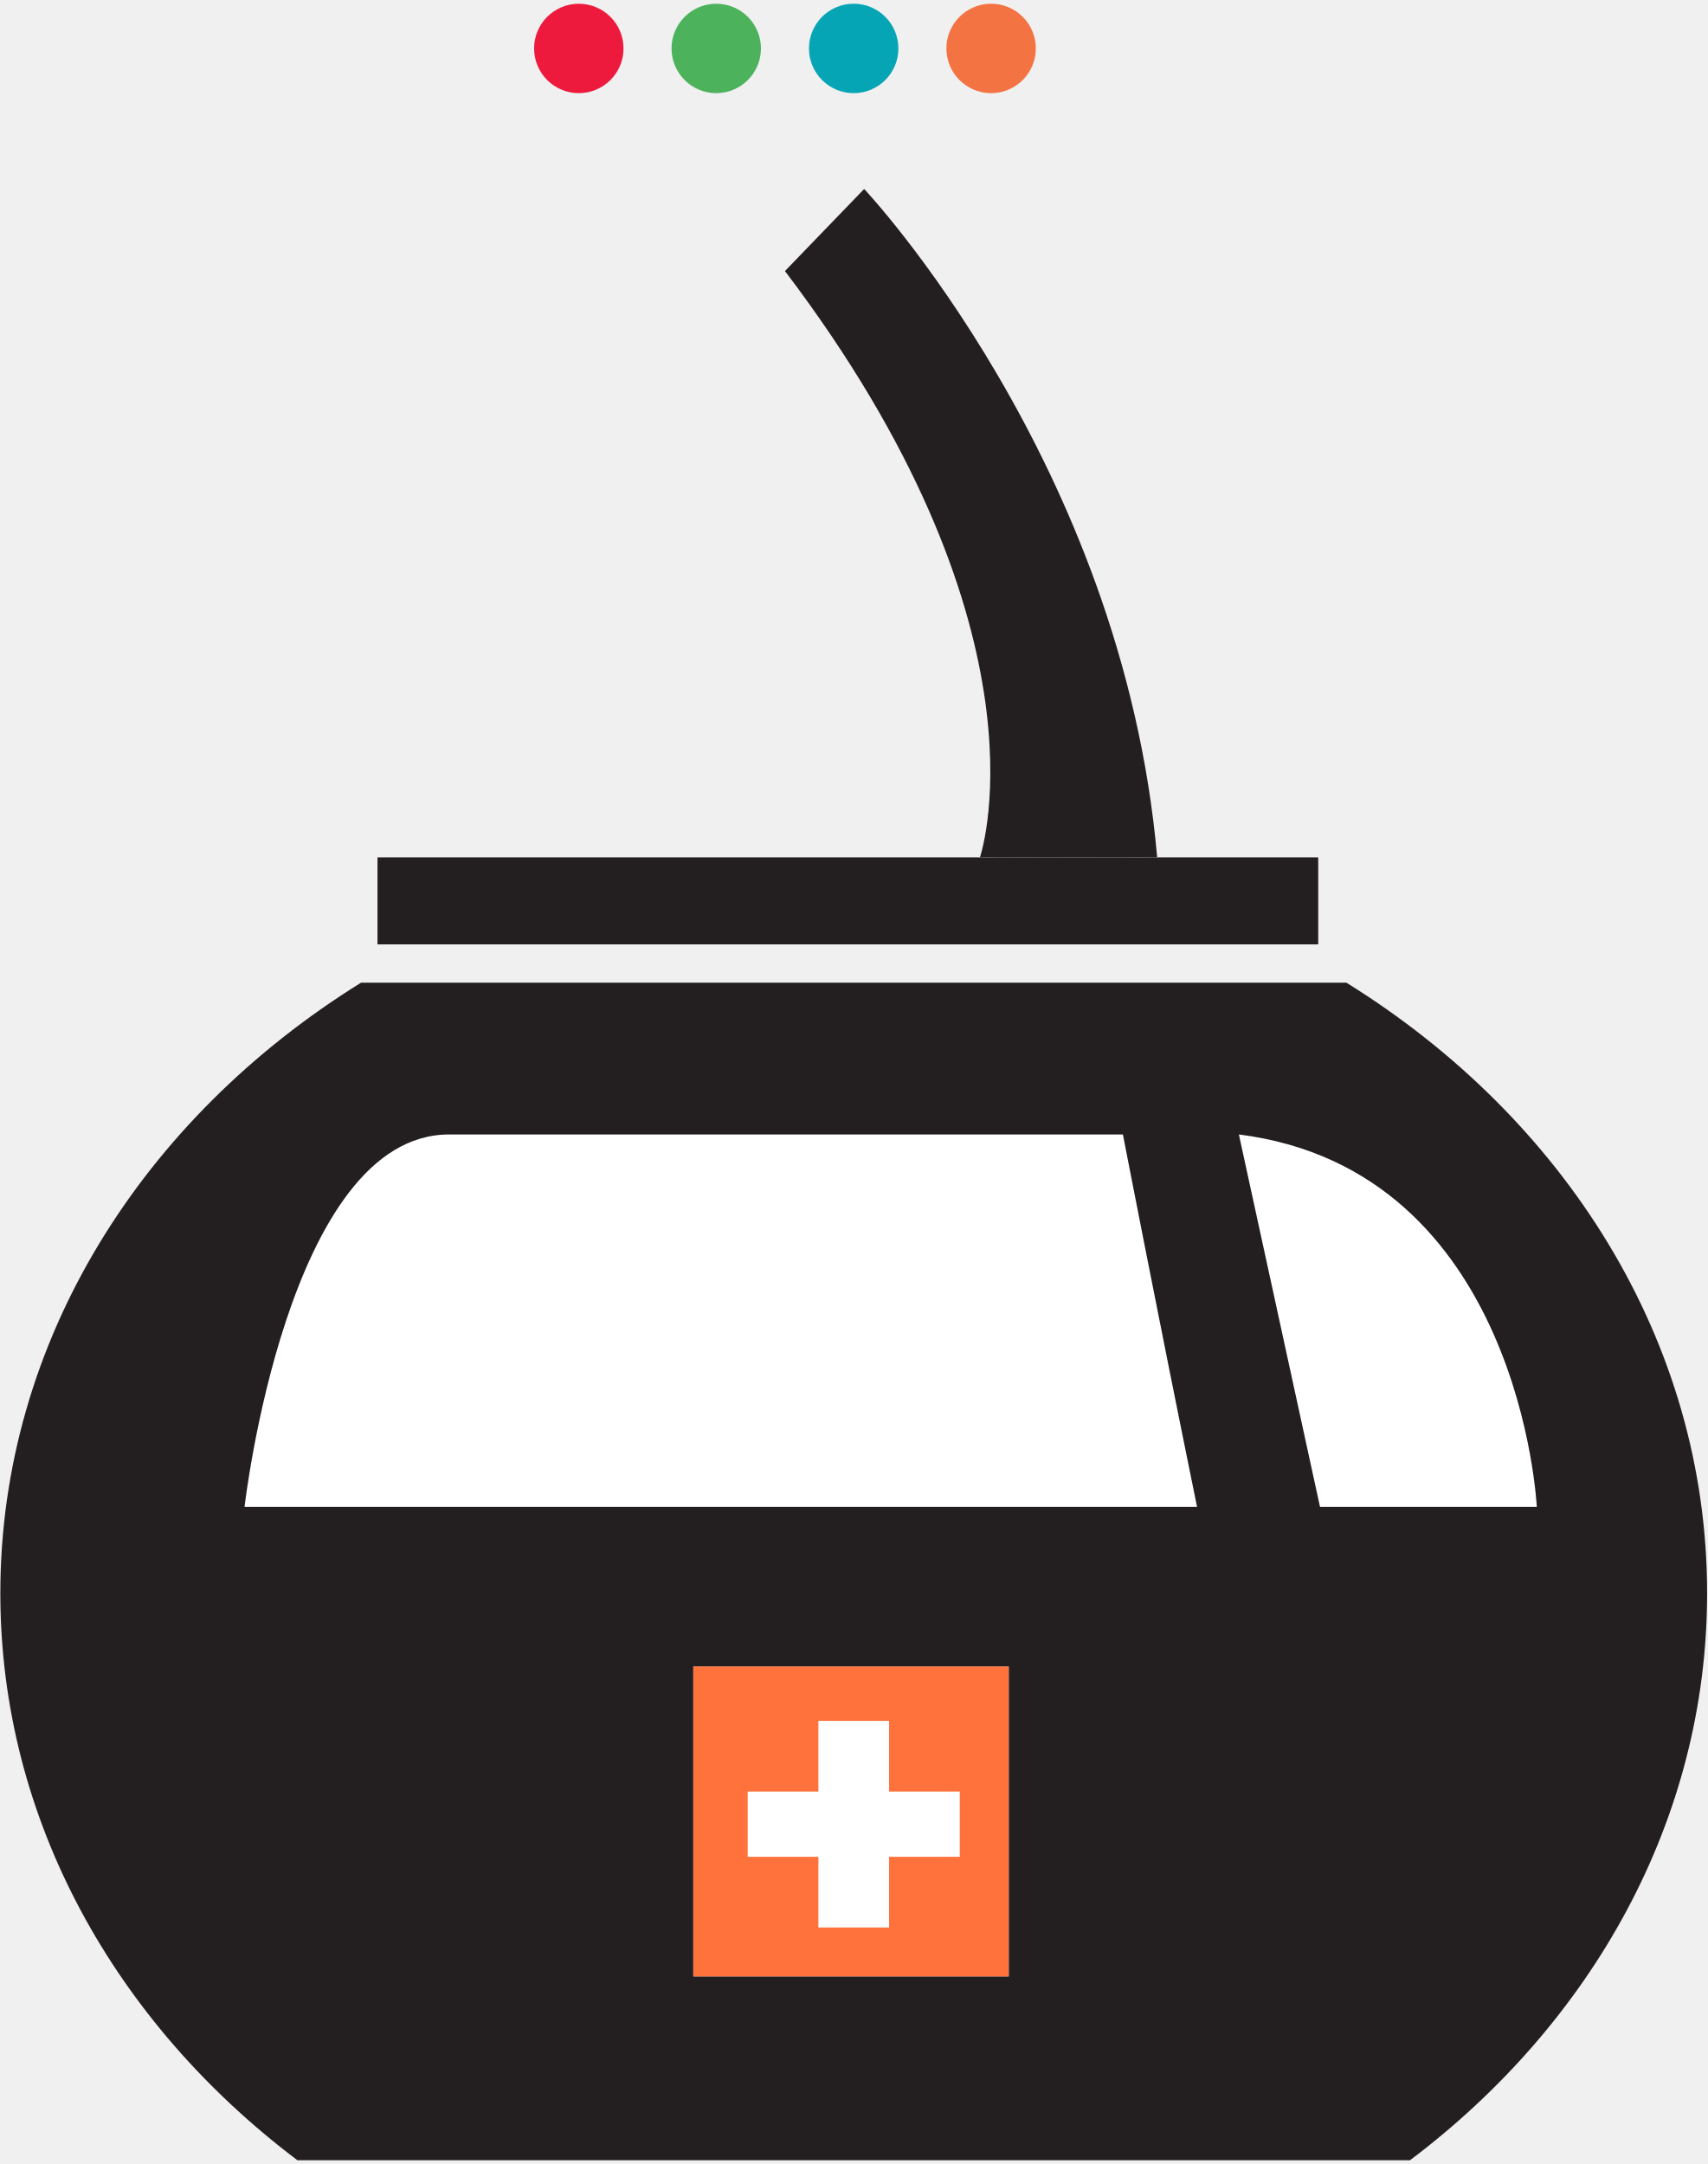
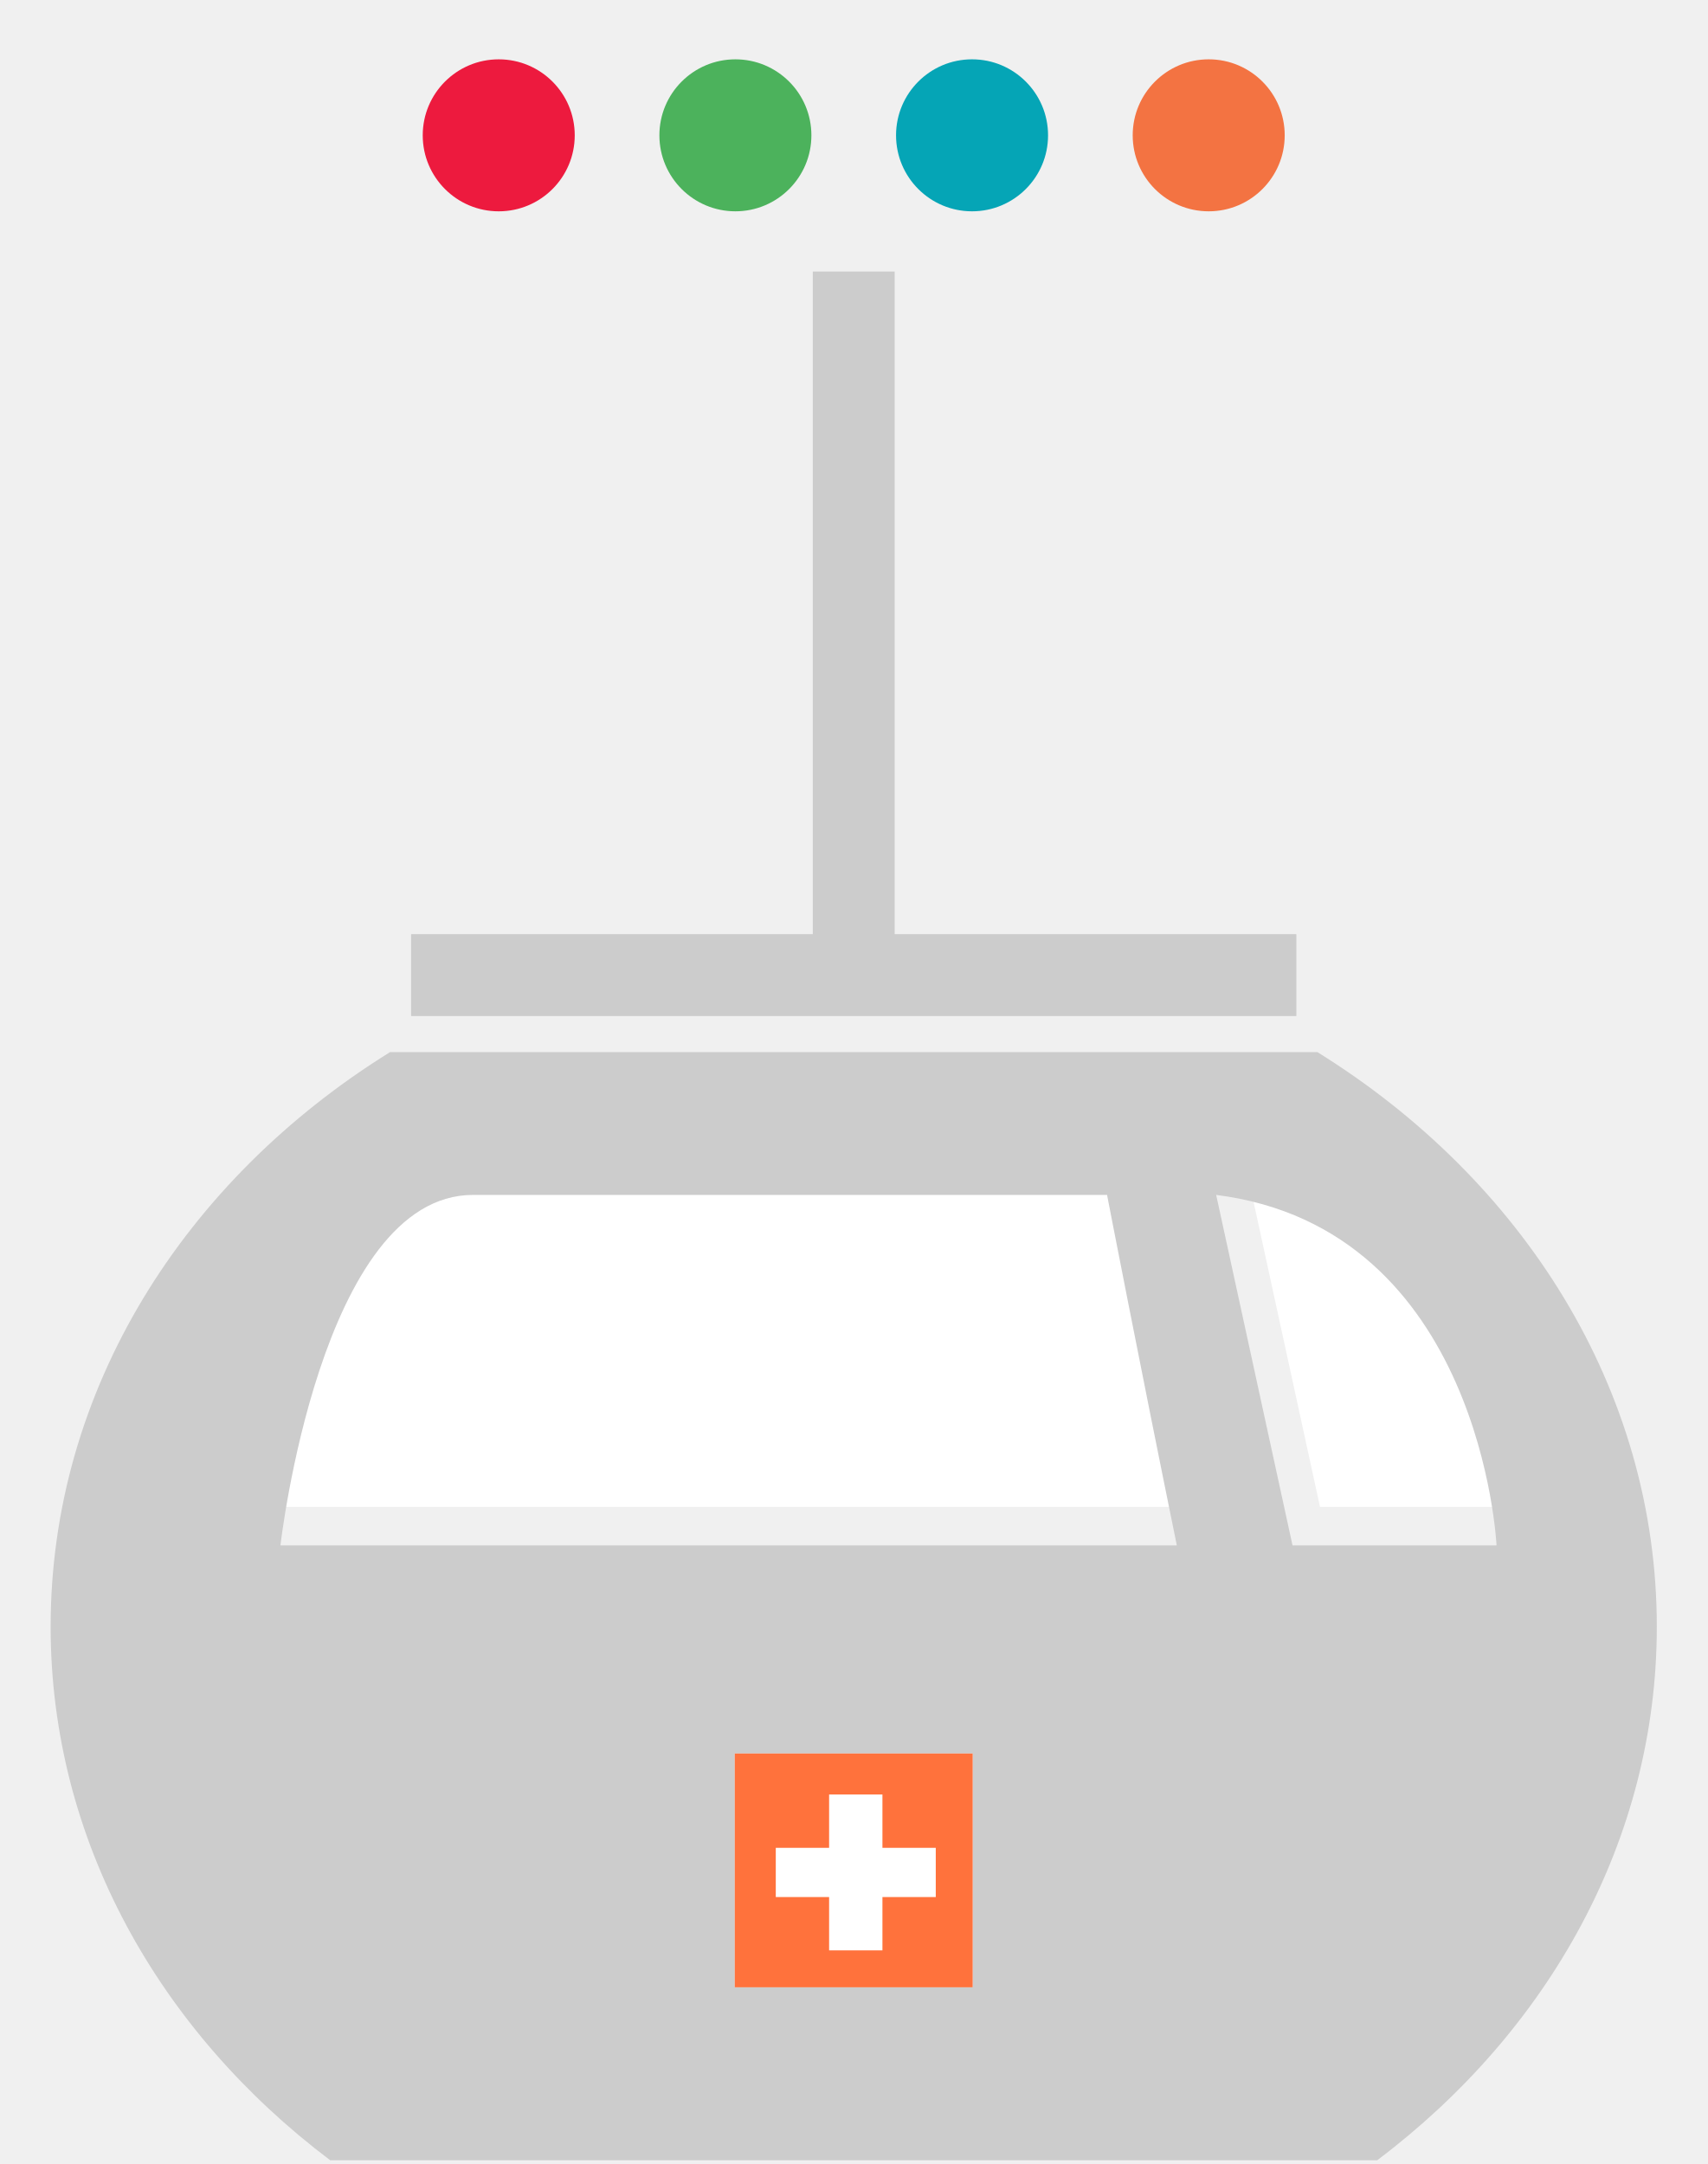
<svg xmlns="http://www.w3.org/2000/svg" version="1.1" id="Layer_1" x="0px" y="0px" width="314px" height="398px" viewBox="0 0 314 398" enable-background="new 0 0 314 398" xml:space="preserve">
-   <path fill="#262626" d="M183.605,157.687h22.276C194.266,157.571,187.296,157.625,183.605,157.687z" />
-   <path fill="#FFFFFF" d="M82.614,208.646c-29.827,0-37.644,68.5-37.644,68.5s51.967,0,175.17,0  c-7.328-35.892-13.637-68.5-13.637-68.5S112.439,208.646,82.614,208.646z" />
+   <path fill="#FFFFFF" d="M82.614,208.646c-29.827,0-37.644,68.5-37.644,68.5s51.967,0,175.17,0  c-7.328-35.893-13.638-68.5-13.638-68.5S112.439,208.646,82.614,208.646z" />
  <path fill="#FFFFFF" d="M227.829,208.646l14.92,68.5h39.868C282.617,277.146,279.701,215.221,227.829,208.646z" />
-   <path fill="#231F20" d="M247.604,180.735H66.397C26.261,205.643,0.062,246.652,0.062,293.027c0,41.703,21.186,79.064,54.64,104.286  h204.594c33.454-25.222,54.642-62.583,54.642-104.286C313.938,246.652,287.739,205.643,247.604,180.735z M44.97,277.146  c0,0,7.817-68.5,37.644-68.5c29.825,0,123.891,0,123.891,0s6.308,32.608,13.636,68.5C96.937,277.146,44.97,277.146,44.97,277.146z   M242.749,277.146l-14.92-68.5c51.872,6.574,54.788,68.5,54.788,68.5H242.749z" />
-   <path fill="#231F20" d="M242.421,157.687h-29.618c0.002,0.028,0.006,0.055,0.008,0.083c-2.477-0.034-4.776-0.062-6.928-0.083  h-22.275c-2.403,0.04-3.424,0.083-3.424,0.083s0.012-0.033,0.027-0.083H69.421v16h173V157.687L242.421,157.687z" />
-   <path fill="#231F20" d="M205.883,157.687h6.92c-6.336-72.524-53.884-122.933-53.884-122.933s0,0-14.565,15.097  c49.07,64.709,36.507,105.845,35.857,107.836h3.396C187.296,157.625,194.266,157.571,205.883,157.687z" />
-   <path fill="#262626" d="M212.811,157.77c-0.002-0.028-0.006-0.055-0.008-0.083h-6.92  C208.033,157.708,210.334,157.736,212.811,157.77z" />
-   <path fill="#262626" d="M183.605,157.687h-3.396c-0.017,0.05-0.026,0.083-0.026,0.083S181.203,157.727,183.605,157.687z" />
-   <circle fill="#ED1A3E" cx="106.442" cy="8.91" r="8.222" />
-   <circle fill="#4CB25C" cx="131.716" cy="8.909" r="8.221" />
-   <circle fill="#05A5B6" cx="156.991" cy="8.909" r="8.222" />
-   <rect x="127.5" y="306.5" fill="#FFFFFF" width="58" height="57" />
-   <circle fill="#F37342" cx="182.266" cy="8.909" r="8.222" />
-   <path fill="#FF723C" d="M127.5,306.5v57h58v-57H127.5z M176.5,341.5h-13v13h-13v-13h-13v-12h13v-13h13v13h13V341.5z" />
+   <g>
+     <path fill="#CCCCCC" d="M242.264,193.5H71.737C33.967,216.939,9.312,255.532,9.312,299.174c0,39.245,19.938,74.403,51.419,98.14   h192.535c31.482-23.736,51.421-58.895,51.421-98.14C304.688,255.532,280.033,216.939,242.264,193.5z M51.573,284.229   c0,0,7.356-64.463,35.425-64.463c28.067,0,116.589,0,116.589,0s5.936,30.686,12.832,64.463   C100.478,284.229,51.573,284.229,51.573,284.229z M237.695,284.229l-14.041-64.463c48.814,6.187,51.559,64.463,51.559,64.463   H237.695z" />
+     <polygon fill="#CCCCCC" points="164.528,171.811 164.528,49.938 149.471,49.938 149.472,171.811 75.599,171.811 75.599,186.868    238.401,186.868 238.401,171.811  " />
+   </g>
+   <g>
+     <circle fill="#ED1A3E" cx="91.717" cy="24.889" r="13.977" />
+     <circle fill="#4CB25C" cx="135.239" cy="24.888" r="13.976" />
+     <circle fill="#05A5B6" cx="178.76" cy="24.888" r="13.977" />
+     <circle fill="#F37342" cx="222.281" cy="24.888" r="13.977" />
+   </g>
+   <g>
+     <rect x="135.123" y="322.5" fill="#FFFFFF" width="43.754" height="43" />
+     <path fill="#FF723C" d="M135.123,322.5v43h43.754v-43H135.123z M172.088,348.903h-9.808v9.808h-9.807v-9.808h-9.807v-9.053h9.807   v-9.807h9.807v9.807h9.808V348.903z" />
+   </g>
</svg>
